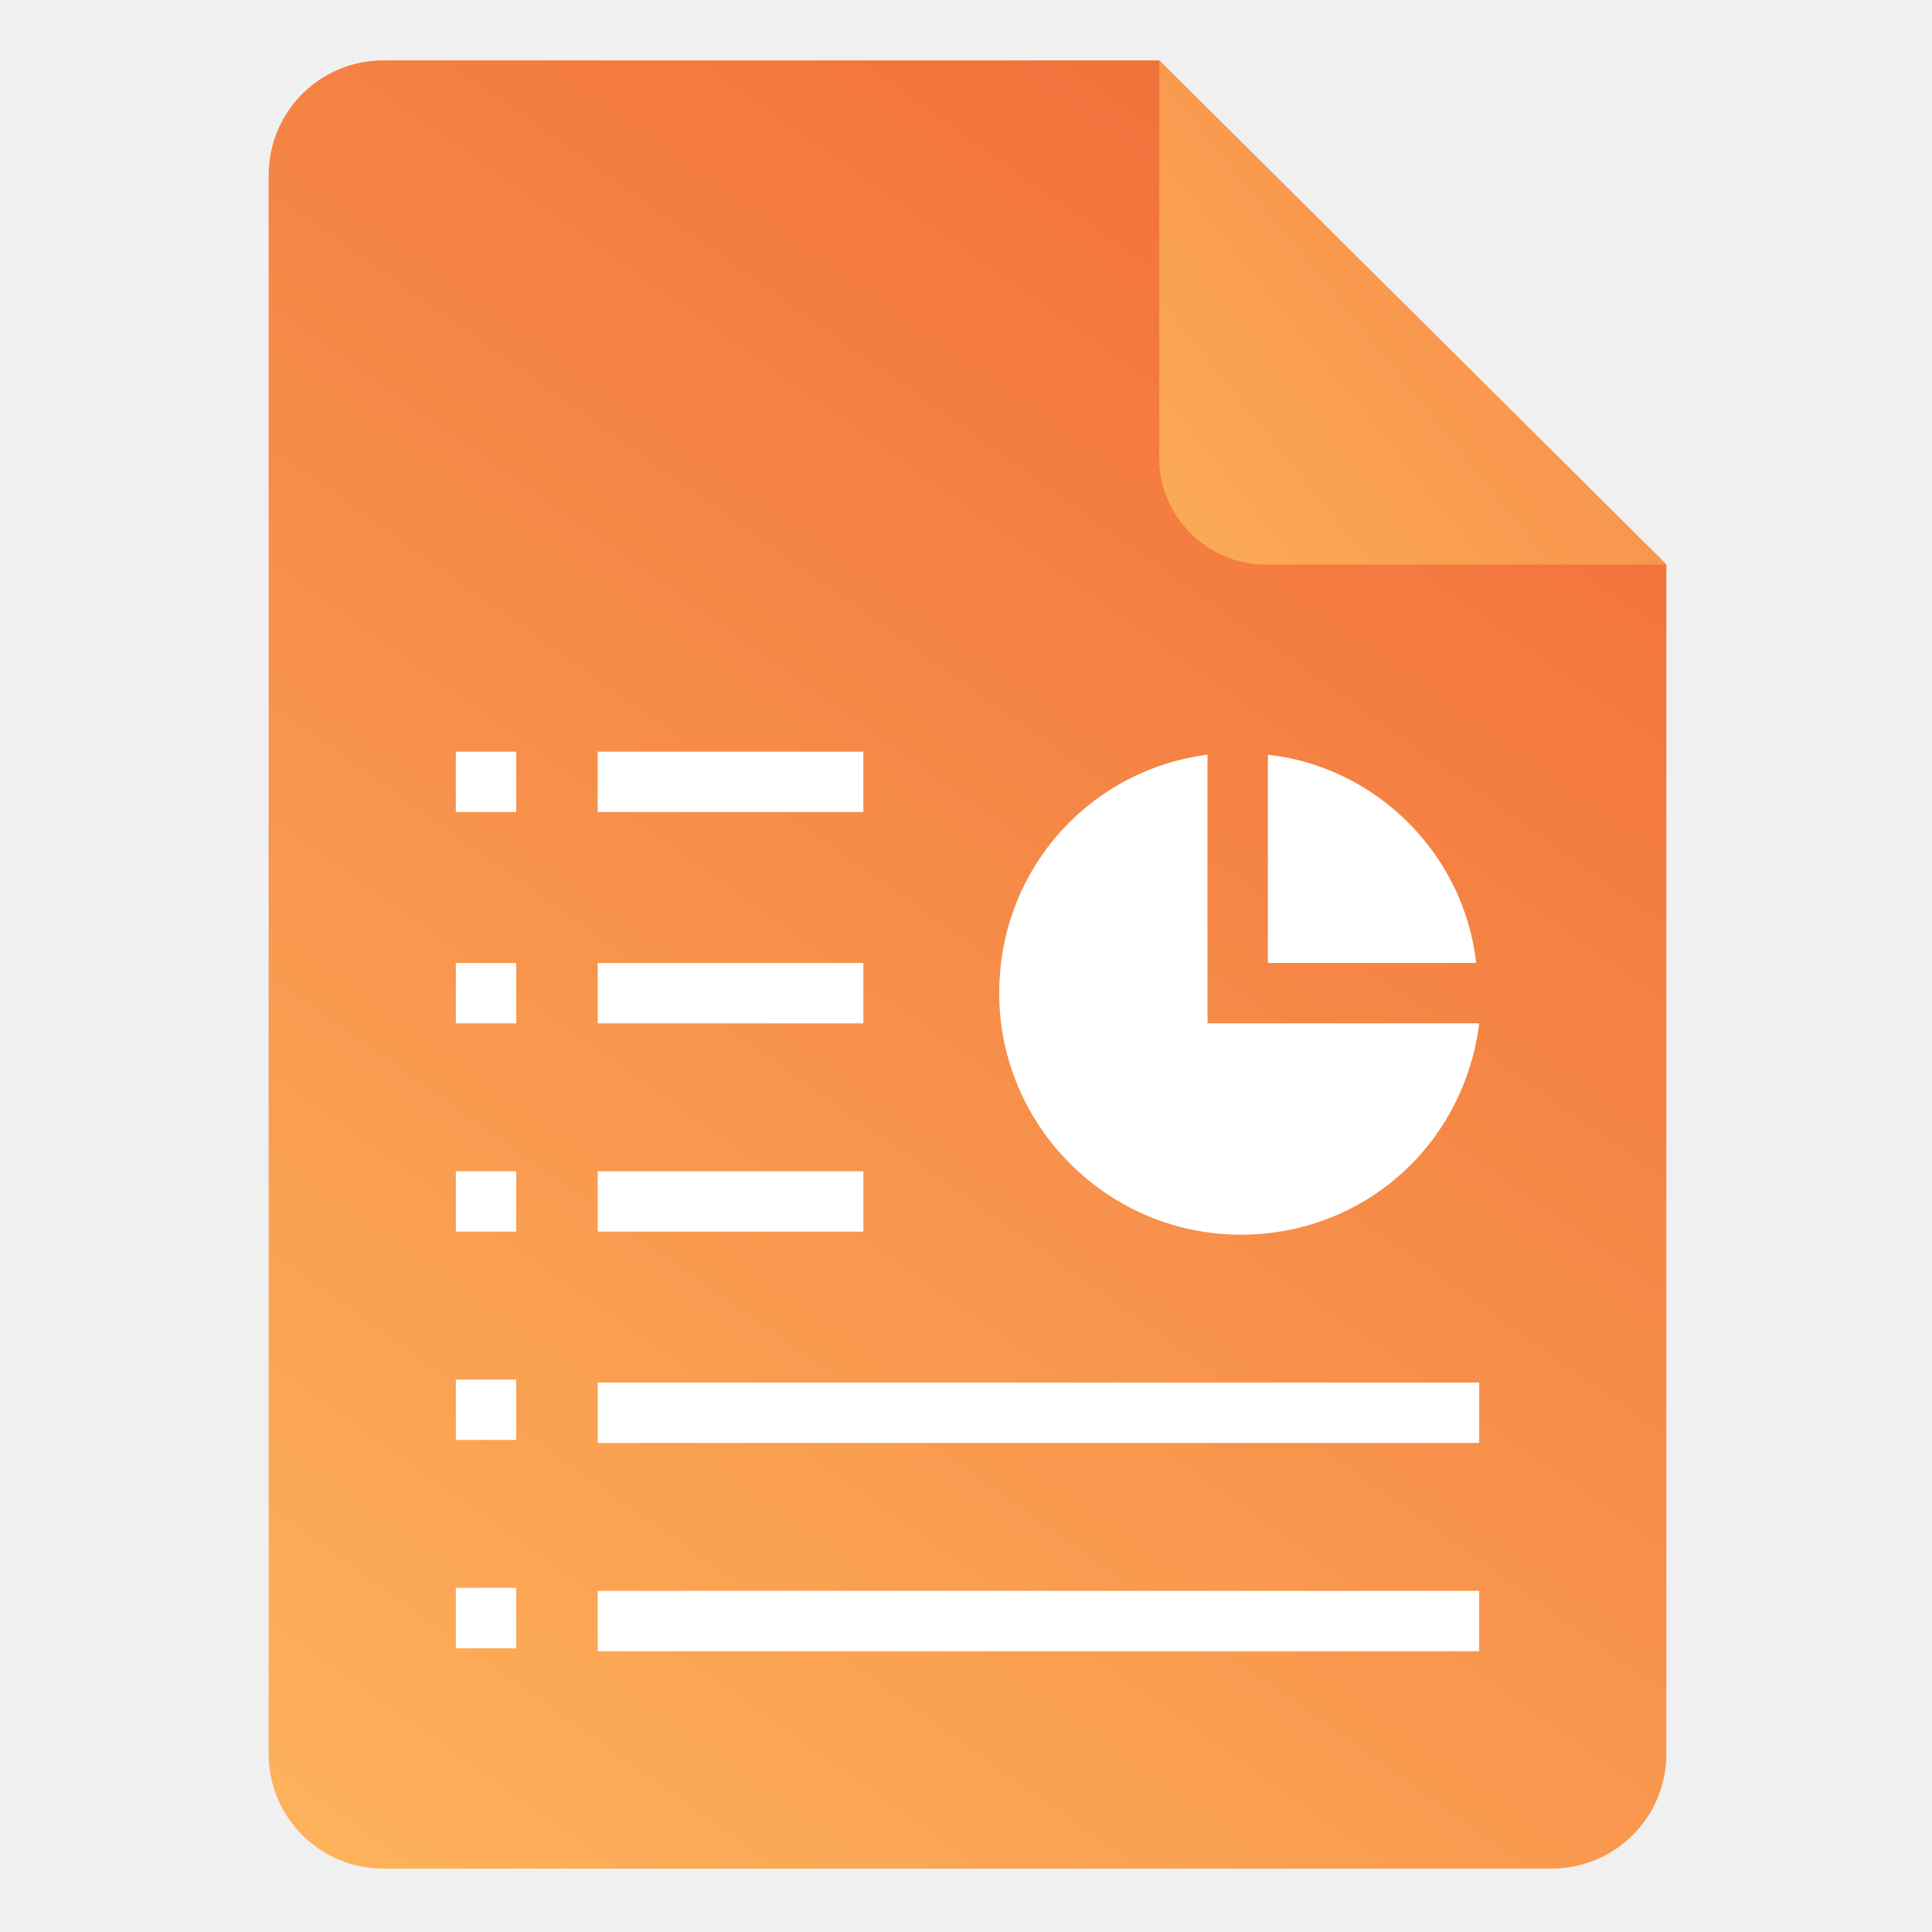
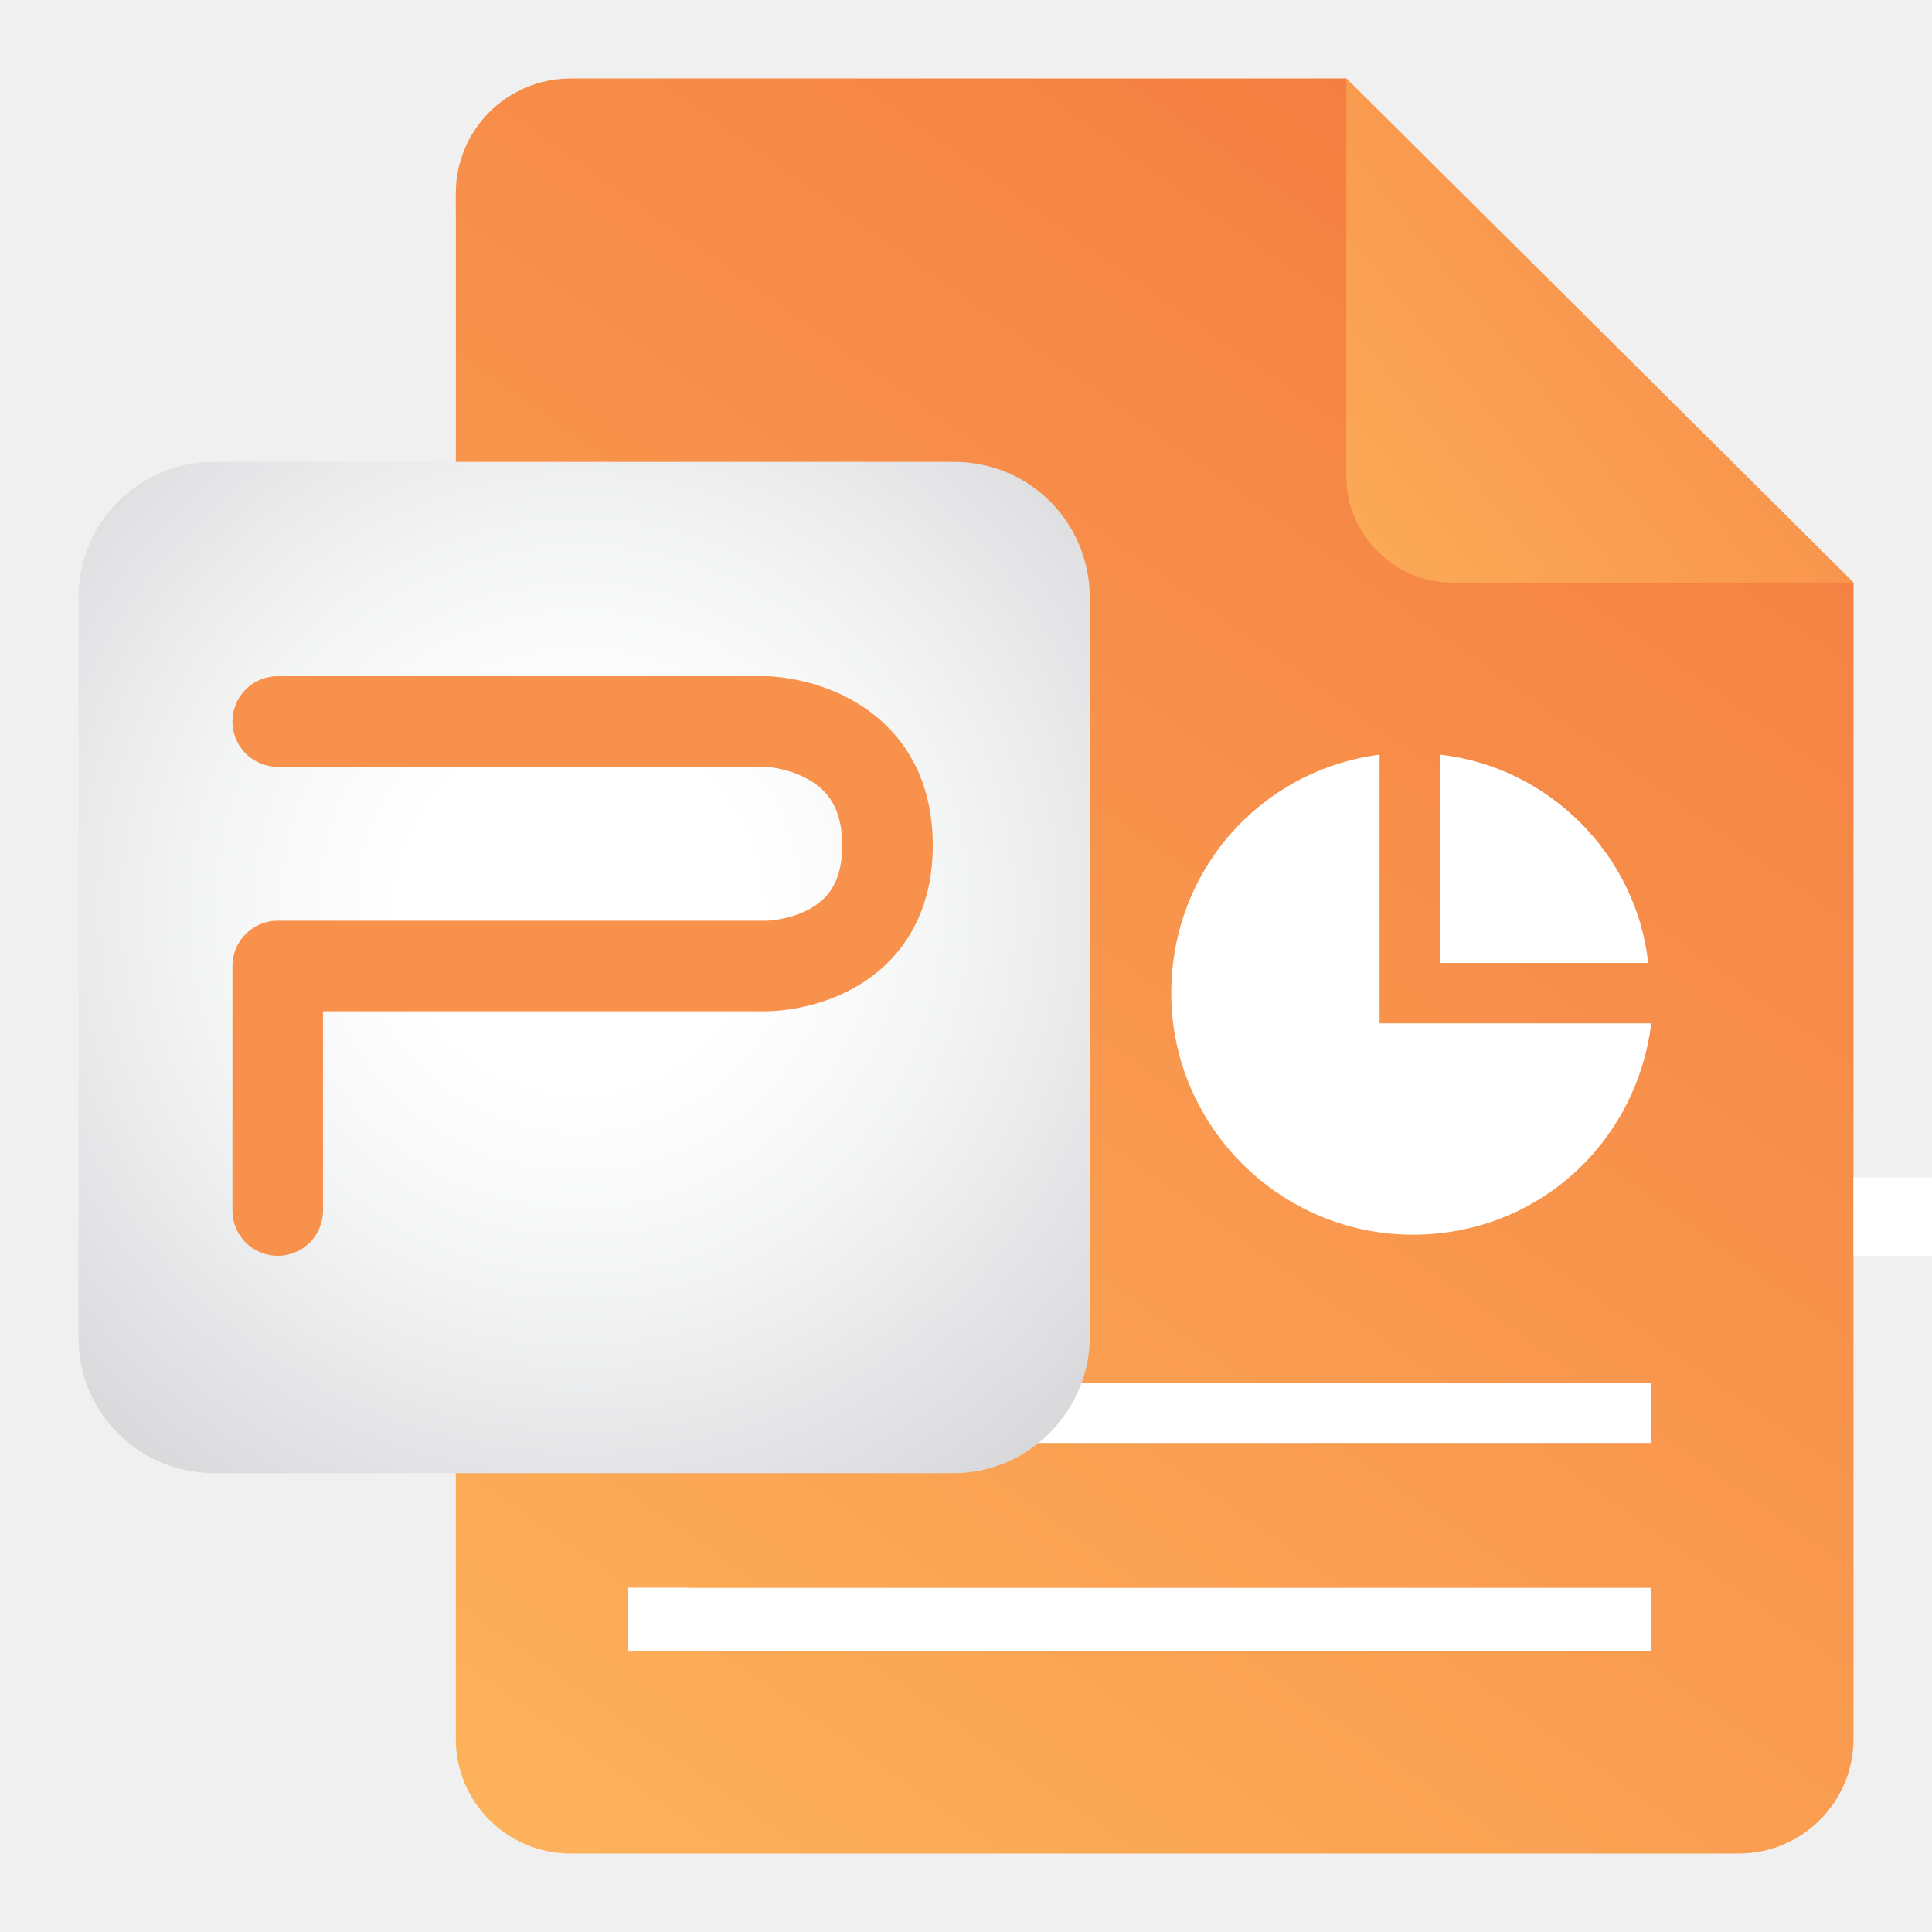
<svg xmlns="http://www.w3.org/2000/svg" version="1.1" id="Layer_1" x="0px" y="0px" viewBox="0 0 64 64" style="enable-background:new 0 0 64 64;" xml:space="preserve">
  <style type="text/css">
	.st0{fill:url(#SVGID_1_);}
	.st1{fill:url(#SVGID_2_);}
	.st2{fill:#FFFFFF;}
+ 	.st3{fill:url(#SVGID_3_);}
+ 	.st4{fill:none;stroke:#F7914B;stroke-width:3;stroke-linecap:round;stroke-linejoin:round;stroke-miterlimit:10;}
</style>
-   <linearGradient id="SVGID_1_" gradientUnits="userSpaceOnUse" x1="11.508" y1="60.959" x2="47.508" y2="10.121">
+   <linearGradient id="SVGID_1_" gradientUnits="userSpaceOnUse" x1="17.961" y1="5.348" x2="63.662" y2="69.886" gradientTransform="matrix(1 0 0 -1 0 66)">
    <stop offset="0" style="stop-color:#FDB15A" />
    <stop offset="1" style="stop-color:#F2723C" />
  </linearGradient>
-   <path class="st0" d="M55.2,18.7v39.4c0,2.1-1.7,3.8-3.8,3.8H12.7c-2.1,0-3.8-1.7-3.8-3.8V5.8c0-2.1,1.7-3.8,3.8-3.8h25.7L55.2,18.7  L55.2,18.7z" />
-   <linearGradient id="SVGID_2_" gradientUnits="userSpaceOnUse" x1="34.932" y1="46.125" x2="64.997" y2="70.254" gradientTransform="matrix(1 0 0 -1 0 66)">
+   <path class="st0" d="M61.4,19.3v38.3c0,2.1-1.7,3.8-3.8,3.8H18.9c-2.1,0-3.8-1.7-3.8-3.8V6.4c0-2.1,1.7-3.8,3.8-3.8h25.7L61.4,19.3  L61.4,19.3z" />
+   <linearGradient id="SVGID_2_" gradientUnits="userSpaceOnUse" x1="41.132" y1="1034.475" x2="71.197" y2="1010.346" gradientTransform="matrix(1 0 0 1 0 -1014)">
    <stop offset="0" style="stop-color:#FDB15A" />
    <stop offset="1" style="stop-color:#F2723C" />
  </linearGradient>
-   <path class="st1" d="M55.2,18.7H41.9c-1.9,0-3.5-1.6-3.5-3.5V2L55.2,18.7z" />
+   <path class="st1" d="M61.4,19.3H48.1c-1.9,0-3.5-1.6-3.5-3.5V2.6L61.4,19.3z" />
  <g>
-     <path class="st2" d="M40,33.8V25c-3.9,0.5-6.9,3.8-6.9,7.9c0,4.4,3.6,8,8,8c4.1,0,7.4-3,7.9-7h-9V33.8z" />
-     <path class="st2" d="M42,25v6.9h6.9C48.5,28.3,45.6,25.4,42,25z" />
+     <path class="st2" d="M45.7,33.8V25c-3.9,0.5-6.9,3.8-6.9,7.9c0,4.4,3.6,8,8,8c4.1,0,7.4-3,7.9-7h-9V33.8z" />
+     <path class="st2" d="M47.7,25v6.9h6.9C54.2,28.3,51.3,25.4,47.7,25z" />
  </g>
  <g>
    <g>
-       <rect x="19.8" y="24.9" class="st2" width="8.8" height="2" />
-       <rect x="19.8" y="31.9" class="st2" width="8.8" height="2" />
-       <rect x="19.8" y="38.8" class="st2" width="8.8" height="2" />
-       <rect x="19.8" y="45.8" class="st2" width="29.2" height="2" />
-       <rect x="19.8" y="52.7" class="st2" width="29.2" height="2" />
+       <rect x="25.5" y="24.9" class="st2" width="8.8" height="2" />
+       <rect x="25.5" y="31.9" class="st2" width="8.8" height="2" />
+       <rect x="25.5" y="38.8" class="st2" width="8.8" height="2" />
+       <rect x="25.5" y="45.8" class="st2" width="29.2" height="2" />
+       <rect x="20.8" y="52.6" class="st2" width="33.9" height="2.1" />
    </g>
-     <rect x="15.1" y="24.9" class="st2" width="2" height="2" />
-     <rect x="15.1" y="31.9" class="st2" width="2" height="2" />
-     <rect x="15.1" y="38.8" class="st2" width="2" height="2" />
-     <rect x="15.1" y="45.7" class="st2" width="2" height="2" />
-     <rect x="15.1" y="52.6" class="st2" width="2" height="2" />
+     <rect x="20.8" y="24.9" class="st2" width="2" height="2" />
+     <rect x="20.8" y="31.9" class="st2" width="2" height="2" />
+     <rect x="20.8" y="38.8" class="st2" width="2" height="2" />
+     <rect x="20.8" y="45.7" class="st2" width="2" height="2" />
+     <rect x="20.8" y="52.6" class="st2" width="2" height="2" />
+   </g>
+   <rect x="61.4" y="39" class="st2" width="2.6" height="2.6" />
+   <g>
+     <radialGradient id="SVGID_3_" cx="19.194" cy="30.129" r="38.671" gradientUnits="userSpaceOnUse">
+       <stop offset="0.151" style="stop-color:#FFFFFF" />
+       <stop offset="0.318" style="stop-color:#F4F5F5" />
+       <stop offset="0.609" style="stop-color:#D8D8DB" />
+       <stop offset="0.986" style="stop-color:#AAABB0" />
+       <stop offset="0.994" style="stop-color:#A9AAAF" />
+     </radialGradient>
+     <path class="st3" d="M31.6,48.8H7.1c-2.5,0-4.5-2-4.5-4.5V19.8c0-2.5,2-4.5,4.5-4.5h24.5c2.5,0,4.5,2,4.5,4.5v24.5   C36.1,46.7,34.1,48.8,31.6,48.8z" />
+     <path class="st4" d="M9.2,40.1V32h16.2c0,0,4,0,4-4s-4-4.1-4-4.1H9.2" />
  </g>
</svg>
